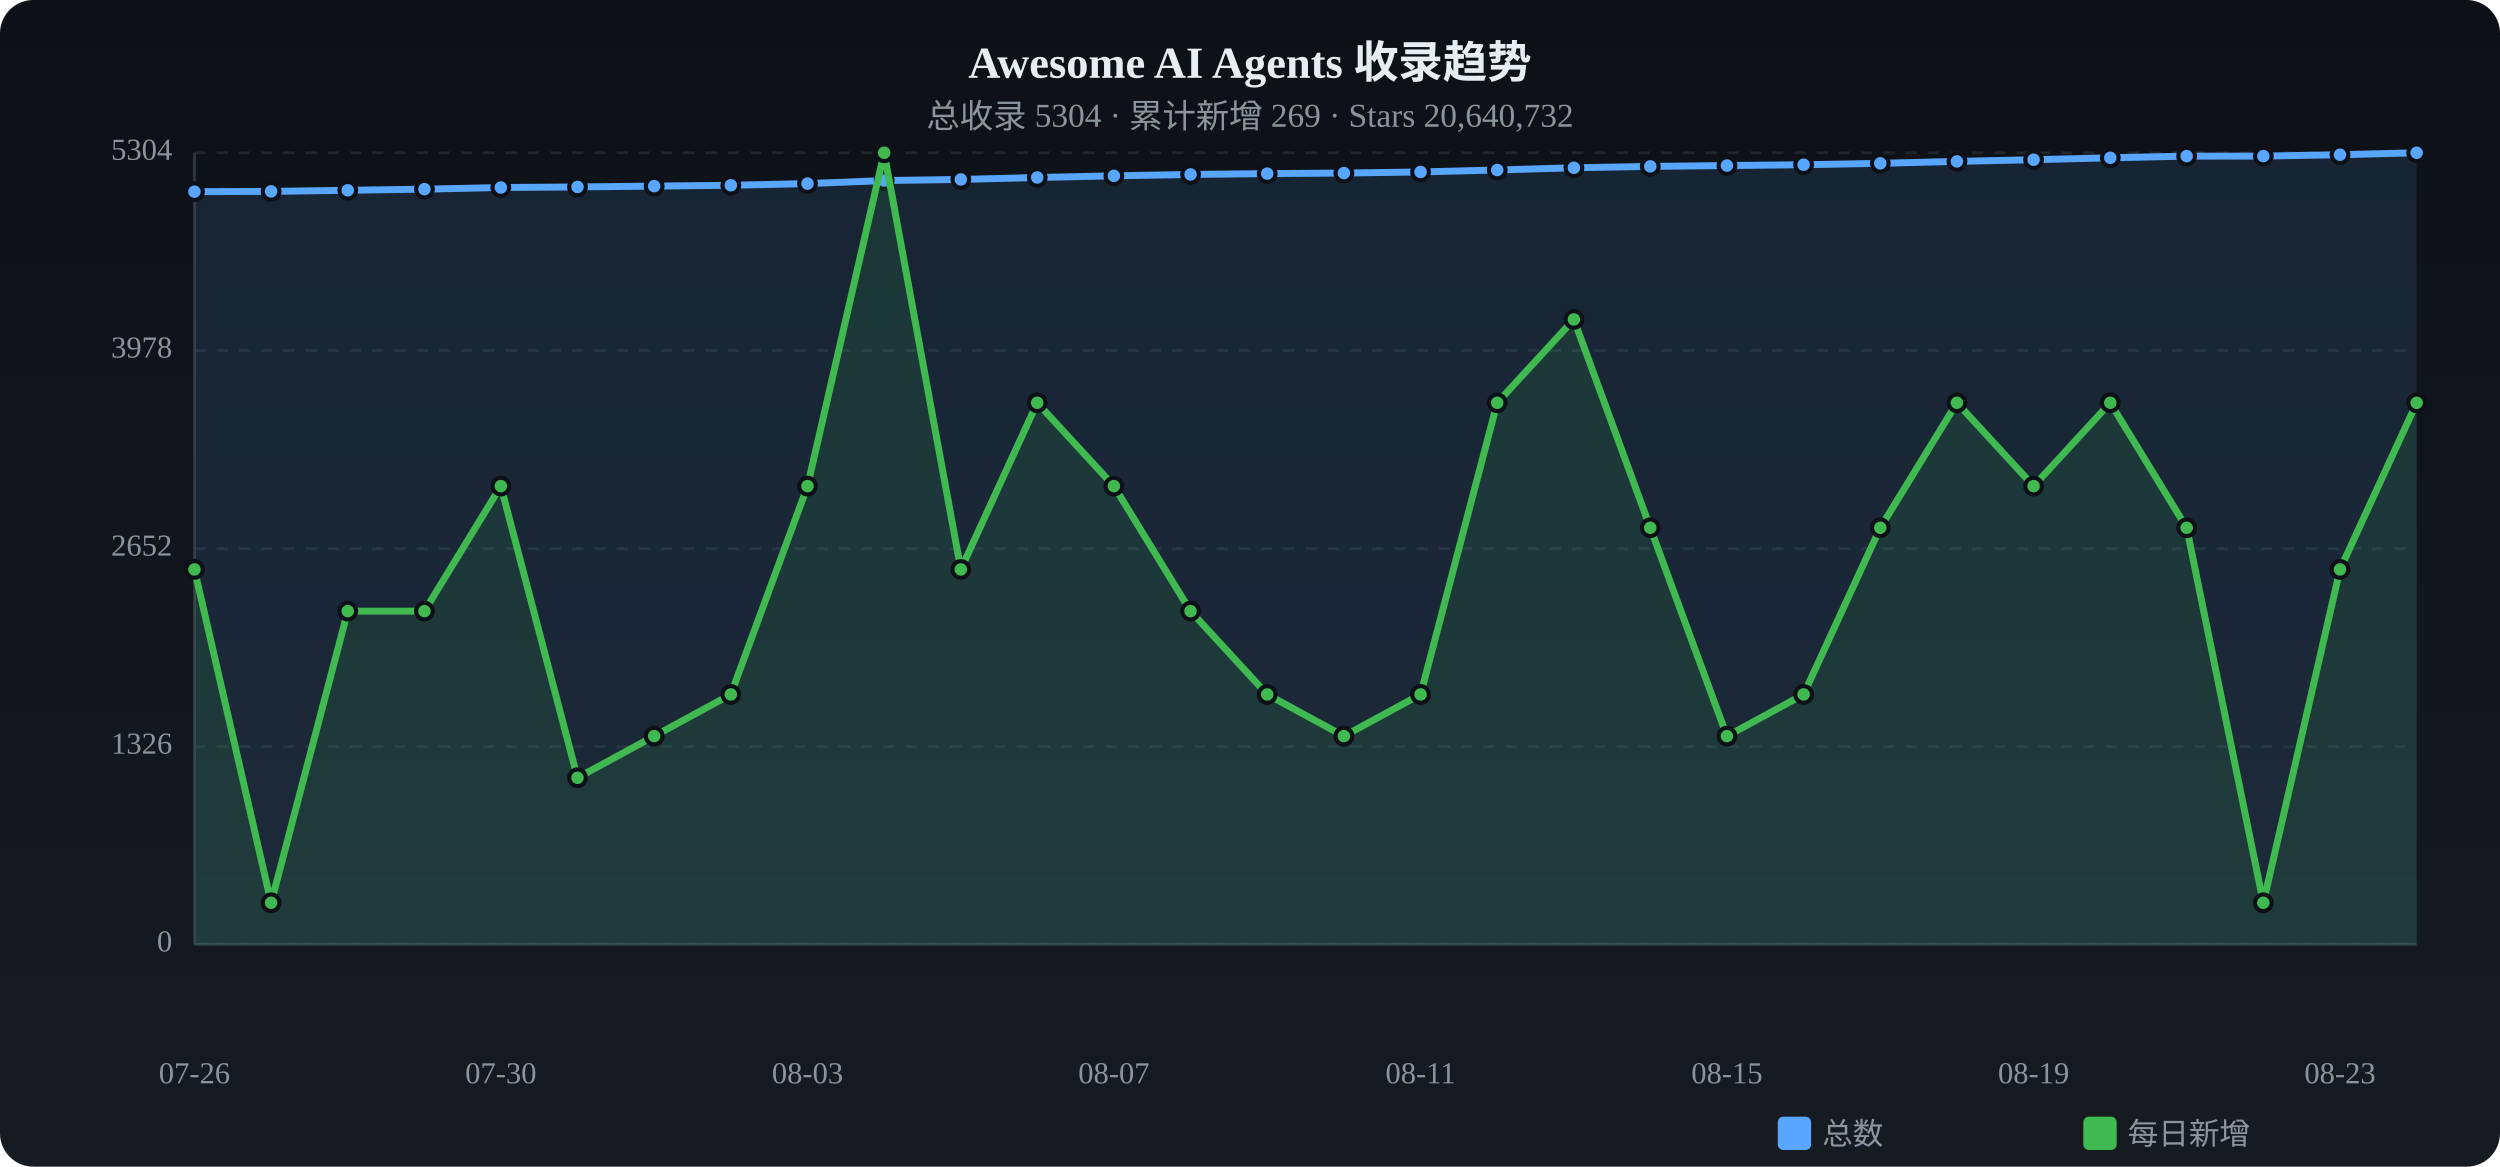
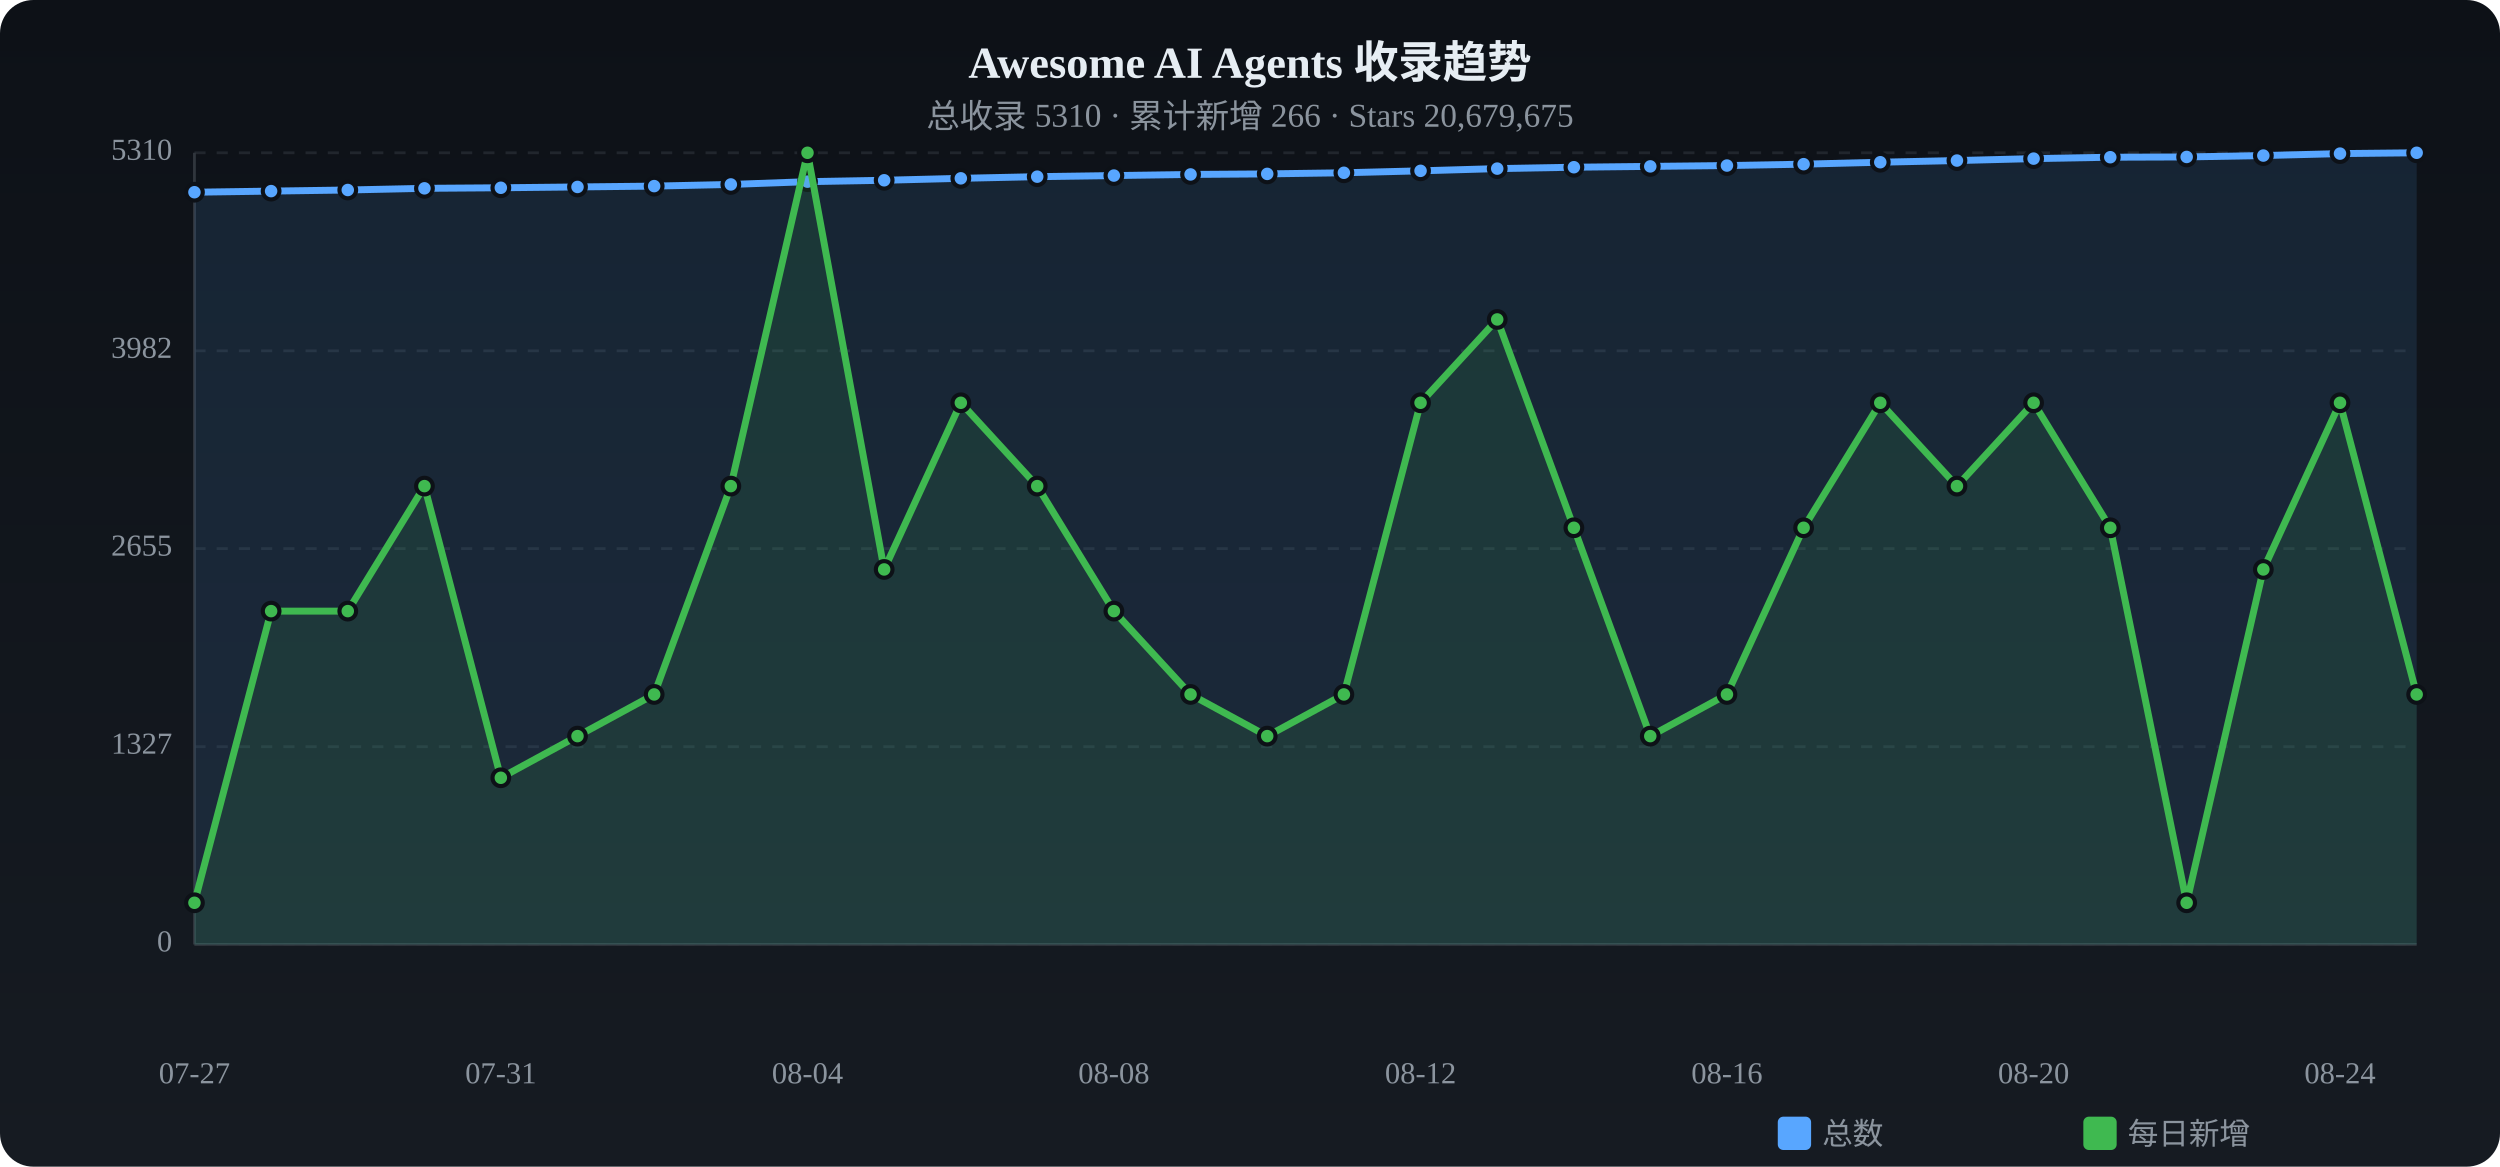
<svg xmlns="http://www.w3.org/2000/svg" viewBox="0 0 900 420" width="900" height="420">
  <defs>
    <linearGradient id="tbg" x1="0%" y1="0%" x2="0%" y2="100%">
      <stop offset="0%" stop-color="#0d1117" />
      <stop offset="100%" stop-color="#161b22" />
    </linearGradient>
  </defs>
  <rect width="900" height="420" rx="12" fill="url(#tbg)" />
  <text x="450.0" y="28" text-anchor="middle" fill="#e6edf3" font-size="16" font-weight="bold">Awesome AI Agents 收录趋势</text>
-   <text x="450.0" y="46" text-anchor="middle" fill="#8b949e" font-size="12">总收录 5304 · 累计新增 269 · Stars 20,640,732</text>
+   <text x="450.0" y="46" text-anchor="middle" fill="#8b949e" font-size="12">总收录 5310 · 累计新增 266 · Stars 20,679,675</text>
  <text x="62" y="340.0" text-anchor="end" fill="#8b949e" font-size="11" dominant-baseline="middle">0</text>
  <line x1="70" y1="340.0" x2="870" y2="340.0" stroke="#21262d" stroke-dasharray="4 4" />
-   <text x="62" y="268.8" text-anchor="end" fill="#8b949e" font-size="11" dominant-baseline="middle">1326</text>
+   <text x="62" y="268.8" text-anchor="end" fill="#8b949e" font-size="11" dominant-baseline="middle">1327</text>
  <line x1="70" y1="268.8" x2="870" y2="268.8" stroke="#21262d" stroke-dasharray="4 4" />
-   <text x="62" y="197.5" text-anchor="end" fill="#8b949e" font-size="11" dominant-baseline="middle">2652</text>
+   <text x="62" y="197.5" text-anchor="end" fill="#8b949e" font-size="11" dominant-baseline="middle">2655</text>
  <line x1="70" y1="197.5" x2="870" y2="197.5" stroke="#21262d" stroke-dasharray="4 4" />
-   <text x="62" y="126.2" text-anchor="end" fill="#8b949e" font-size="11" dominant-baseline="middle">3978</text>
-   <line x1="70" y1="126.2" x2="870" y2="126.2" stroke="#21262d" stroke-dasharray="4 4" />
-   <text x="62" y="55.0" text-anchor="end" fill="#8b949e" font-size="11" dominant-baseline="middle">5304</text>
+   <text x="62" y="126.3" text-anchor="end" fill="#8b949e" font-size="11" dominant-baseline="middle">3982</text>
+   <line x1="70" y1="126.3" x2="870" y2="126.3" stroke="#21262d" stroke-dasharray="4 4" />
+   <text x="62" y="55.0" text-anchor="end" fill="#8b949e" font-size="11" dominant-baseline="middle">5310</text>
  <line x1="70" y1="55.0" x2="870" y2="55.0" stroke="#21262d" stroke-dasharray="4 4" />
  <line x1="70" y1="55" x2="70" y2="340" stroke="#30363d" />
  <line x1="70" y1="340" x2="870" y2="340" stroke="#30363d" />
-   <path d="M70.0,69.0 L97.6,68.9 L125.2,68.5 L152.8,68.1 L180.3,67.5 L207.9,67.3 L235.5,67.0 L263.1,66.7 L290.7,66.1 L318.3,65.0 L345.9,64.6 L373.4,63.9 L401.0,63.3 L428.6,62.8 L456.2,62.5 L483.8,62.3 L511.4,61.9 L539.0,61.2 L566.6,60.4 L594.1,59.9 L621.7,59.6 L649.3,59.3 L676.9,58.8 L704.5,58.1 L732.1,57.5 L759.7,56.8 L787.2,56.2 L814.8,56.2 L842.4,55.7 L870.0,55.0 L870.0,340 L70.0,340 Z" fill="#58a6ff" opacity="0.12" />
-   <polyline points="70.0,69.0 97.6,68.9 125.2,68.5 152.8,68.1 180.3,67.5 207.9,67.3 235.5,67.0 263.1,66.7 290.7,66.1 318.3,65.0 345.9,64.6 373.4,63.9 401.0,63.3 428.6,62.8 456.2,62.5 483.8,62.3 511.4,61.9 539.0,61.2 566.6,60.4 594.1,59.9 621.7,59.6 649.3,59.3 676.9,58.8 704.5,58.1 732.1,57.5 759.7,56.8 787.2,56.2 814.8,56.2 842.4,55.7 870.0,55.0" fill="none" stroke="#58a6ff" stroke-width="2.5" stroke-linecap="round" stroke-linejoin="round" />
-   <circle cx="70.0" cy="69.0" r="3" fill="#58a6ff" stroke="#0d1117" stroke-width="1.5" />
-   <circle cx="97.6" cy="68.9" r="3" fill="#58a6ff" stroke="#0d1117" stroke-width="1.5" />
-   <circle cx="125.2" cy="68.5" r="3" fill="#58a6ff" stroke="#0d1117" stroke-width="1.5" />
-   <circle cx="152.8" cy="68.1" r="3" fill="#58a6ff" stroke="#0d1117" stroke-width="1.5" />
-   <circle cx="180.3" cy="67.5" r="3" fill="#58a6ff" stroke="#0d1117" stroke-width="1.5" />
+   <path d="M70.0,69.2 L97.6,68.8 L125.2,68.4 L152.8,67.8 L180.3,67.6 L207.9,67.3 L235.5,67.0 L263.1,66.4 L290.7,65.4 L318.3,64.9 L345.9,64.2 L373.4,63.6 L401.0,63.2 L428.6,62.8 L456.2,62.6 L483.8,62.2 L511.4,61.5 L539.0,60.7 L566.6,60.2 L594.1,59.9 L621.7,59.6 L649.3,59.1 L676.9,58.4 L704.5,57.8 L732.1,57.1 L759.7,56.6 L787.2,56.5 L814.8,56.0 L842.4,55.3 L870.0,55.0 L870.0,340 L70.0,340 Z" fill="#58a6ff" opacity="0.12" />
+   <polyline points="70.0,69.2 97.6,68.8 125.2,68.4 152.8,67.8 180.3,67.6 207.9,67.3 235.5,67.0 263.1,66.4 290.7,65.4 318.3,64.9 345.9,64.2 373.4,63.6 401.0,63.2 428.6,62.8 456.2,62.6 483.8,62.2 511.4,61.5 539.0,60.7 566.6,60.2 594.1,59.9 621.7,59.6 649.3,59.1 676.9,58.4 704.5,57.8 732.1,57.1 759.7,56.6 787.2,56.5 814.8,56.0 842.4,55.3 870.0,55.0" fill="none" stroke="#58a6ff" stroke-width="2.5" stroke-linecap="round" stroke-linejoin="round" />
+   <circle cx="70.0" cy="69.2" r="3" fill="#58a6ff" stroke="#0d1117" stroke-width="1.5" />
+   <circle cx="97.6" cy="68.8" r="3" fill="#58a6ff" stroke="#0d1117" stroke-width="1.5" />
+   <circle cx="125.2" cy="68.4" r="3" fill="#58a6ff" stroke="#0d1117" stroke-width="1.5" />
+   <circle cx="152.8" cy="67.8" r="3" fill="#58a6ff" stroke="#0d1117" stroke-width="1.5" />
+   <circle cx="180.3" cy="67.6" r="3" fill="#58a6ff" stroke="#0d1117" stroke-width="1.5" />
  <circle cx="207.9" cy="67.3" r="3" fill="#58a6ff" stroke="#0d1117" stroke-width="1.5" />
  <circle cx="235.5" cy="67.0" r="3" fill="#58a6ff" stroke="#0d1117" stroke-width="1.5" />
-   <circle cx="263.1" cy="66.7" r="3" fill="#58a6ff" stroke="#0d1117" stroke-width="1.5" />
-   <circle cx="290.7" cy="66.1" r="3" fill="#58a6ff" stroke="#0d1117" stroke-width="1.5" />
-   <circle cx="318.3" cy="65.0" r="3" fill="#58a6ff" stroke="#0d1117" stroke-width="1.5" />
-   <circle cx="345.9" cy="64.6" r="3" fill="#58a6ff" stroke="#0d1117" stroke-width="1.5" />
-   <circle cx="373.4" cy="63.9" r="3" fill="#58a6ff" stroke="#0d1117" stroke-width="1.5" />
-   <circle cx="401.0" cy="63.3" r="3" fill="#58a6ff" stroke="#0d1117" stroke-width="1.5" />
+   <circle cx="263.1" cy="66.4" r="3" fill="#58a6ff" stroke="#0d1117" stroke-width="1.5" />
+   <circle cx="290.7" cy="65.4" r="3" fill="#58a6ff" stroke="#0d1117" stroke-width="1.5" />
+   <circle cx="318.3" cy="64.9" r="3" fill="#58a6ff" stroke="#0d1117" stroke-width="1.5" />
+   <circle cx="345.9" cy="64.2" r="3" fill="#58a6ff" stroke="#0d1117" stroke-width="1.5" />
+   <circle cx="373.4" cy="63.6" r="3" fill="#58a6ff" stroke="#0d1117" stroke-width="1.5" />
+   <circle cx="401.0" cy="63.2" r="3" fill="#58a6ff" stroke="#0d1117" stroke-width="1.5" />
  <circle cx="428.6" cy="62.8" r="3" fill="#58a6ff" stroke="#0d1117" stroke-width="1.5" />
-   <circle cx="456.2" cy="62.5" r="3" fill="#58a6ff" stroke="#0d1117" stroke-width="1.5" />
-   <circle cx="483.8" cy="62.3" r="3" fill="#58a6ff" stroke="#0d1117" stroke-width="1.5" />
-   <circle cx="511.4" cy="61.9" r="3" fill="#58a6ff" stroke="#0d1117" stroke-width="1.5" />
-   <circle cx="539.0" cy="61.2" r="3" fill="#58a6ff" stroke="#0d1117" stroke-width="1.5" />
-   <circle cx="566.6" cy="60.4" r="3" fill="#58a6ff" stroke="#0d1117" stroke-width="1.5" />
+   <circle cx="456.2" cy="62.6" r="3" fill="#58a6ff" stroke="#0d1117" stroke-width="1.5" />
+   <circle cx="483.8" cy="62.2" r="3" fill="#58a6ff" stroke="#0d1117" stroke-width="1.5" />
+   <circle cx="511.4" cy="61.5" r="3" fill="#58a6ff" stroke="#0d1117" stroke-width="1.5" />
+   <circle cx="539.0" cy="60.7" r="3" fill="#58a6ff" stroke="#0d1117" stroke-width="1.5" />
+   <circle cx="566.6" cy="60.2" r="3" fill="#58a6ff" stroke="#0d1117" stroke-width="1.5" />
  <circle cx="594.1" cy="59.9" r="3" fill="#58a6ff" stroke="#0d1117" stroke-width="1.5" />
  <circle cx="621.7" cy="59.6" r="3" fill="#58a6ff" stroke="#0d1117" stroke-width="1.5" />
-   <circle cx="649.3" cy="59.3" r="3" fill="#58a6ff" stroke="#0d1117" stroke-width="1.5" />
-   <circle cx="676.9" cy="58.8" r="3" fill="#58a6ff" stroke="#0d1117" stroke-width="1.5" />
-   <circle cx="704.5" cy="58.1" r="3" fill="#58a6ff" stroke="#0d1117" stroke-width="1.5" />
-   <circle cx="732.1" cy="57.5" r="3" fill="#58a6ff" stroke="#0d1117" stroke-width="1.5" />
-   <circle cx="759.7" cy="56.8" r="3" fill="#58a6ff" stroke="#0d1117" stroke-width="1.5" />
-   <circle cx="787.2" cy="56.2" r="3" fill="#58a6ff" stroke="#0d1117" stroke-width="1.5" />
-   <circle cx="814.8" cy="56.2" r="3" fill="#58a6ff" stroke="#0d1117" stroke-width="1.5" />
-   <circle cx="842.4" cy="55.7" r="3" fill="#58a6ff" stroke="#0d1117" stroke-width="1.5" />
+   <circle cx="649.3" cy="59.1" r="3" fill="#58a6ff" stroke="#0d1117" stroke-width="1.5" />
+   <circle cx="676.9" cy="58.4" r="3" fill="#58a6ff" stroke="#0d1117" stroke-width="1.5" />
+   <circle cx="704.5" cy="57.8" r="3" fill="#58a6ff" stroke="#0d1117" stroke-width="1.5" />
+   <circle cx="732.1" cy="57.1" r="3" fill="#58a6ff" stroke="#0d1117" stroke-width="1.5" />
+   <circle cx="759.7" cy="56.6" r="3" fill="#58a6ff" stroke="#0d1117" stroke-width="1.5" />
+   <circle cx="787.2" cy="56.5" r="3" fill="#58a6ff" stroke="#0d1117" stroke-width="1.5" />
+   <circle cx="814.8" cy="56.0" r="3" fill="#58a6ff" stroke="#0d1117" stroke-width="1.5" />
+   <circle cx="842.4" cy="55.3" r="3" fill="#58a6ff" stroke="#0d1117" stroke-width="1.5" />
  <circle cx="870.0" cy="55.0" r="3" fill="#58a6ff" stroke="#0d1117" stroke-width="1.5" />
-   <path d="M70.0,205.0 L97.6,325.0 L125.2,220.0 L152.8,220.0 L180.3,175.0 L207.9,280.0 L235.5,265.0 L263.1,250.0 L290.7,175.0 L318.3,55.0 L345.9,205.0 L373.4,145.0 L401.0,175.0 L428.6,220.0 L456.2,250.0 L483.8,265.0 L511.4,250.0 L539.0,145.0 L566.6,115.0 L594.1,190.0 L621.7,265.0 L649.3,250.0 L676.9,190.0 L704.5,145.0 L732.1,175.0 L759.7,145.0 L787.2,190.0 L814.8,325.0 L842.4,205.0 L870.0,145.0 L870.0,340 L70.0,340 Z" fill="#3fb950" opacity="0.12" />
-   <polyline points="70.0,205.0 97.6,325.0 125.2,220.0 152.8,220.0 180.3,175.0 207.9,280.0 235.5,265.0 263.1,250.0 290.7,175.0 318.3,55.0 345.9,205.0 373.4,145.0 401.0,175.0 428.6,220.0 456.2,250.0 483.8,265.0 511.4,250.0 539.0,145.0 566.6,115.0 594.1,190.0 621.7,265.0 649.3,250.0 676.9,190.0 704.5,145.0 732.1,175.0 759.7,145.0 787.2,190.0 814.8,325.0 842.4,205.0 870.0,145.0" fill="none" stroke="#3fb950" stroke-width="2.5" stroke-linecap="round" stroke-linejoin="round" />
-   <circle cx="70.0" cy="205.0" r="3" fill="#3fb950" stroke="#0d1117" stroke-width="1.5" />
-   <circle cx="97.6" cy="325.0" r="3" fill="#3fb950" stroke="#0d1117" stroke-width="1.5" />
+   <path d="M70.0,325.0 L97.6,220.0 L125.2,220.0 L152.8,175.0 L180.3,280.0 L207.9,265.0 L235.5,250.0 L263.1,175.0 L290.7,55.0 L318.3,205.0 L345.9,145.0 L373.4,175.0 L401.0,220.0 L428.6,250.0 L456.2,265.0 L483.8,250.0 L511.4,145.0 L539.0,115.0 L566.6,190.0 L594.1,265.0 L621.7,250.0 L649.3,190.0 L676.9,145.0 L704.5,175.0 L732.1,145.0 L759.7,190.0 L787.2,325.0 L814.8,205.0 L842.4,145.0 L870.0,250.0 L870.0,340 L70.0,340 Z" fill="#3fb950" opacity="0.12" />
+   <polyline points="70.0,325.0 97.6,220.0 125.2,220.0 152.8,175.0 180.3,280.0 207.9,265.0 235.5,250.0 263.1,175.0 290.7,55.0 318.3,205.0 345.9,145.0 373.4,175.0 401.0,220.0 428.6,250.0 456.2,265.0 483.8,250.0 511.4,145.0 539.0,115.0 566.6,190.0 594.1,265.0 621.7,250.0 649.3,190.0 676.9,145.0 704.5,175.0 732.1,145.0 759.7,190.0 787.2,325.0 814.8,205.0 842.4,145.0 870.0,250.0" fill="none" stroke="#3fb950" stroke-width="2.5" stroke-linecap="round" stroke-linejoin="round" />
+   <circle cx="70.0" cy="325.0" r="3" fill="#3fb950" stroke="#0d1117" stroke-width="1.5" />
+   <circle cx="97.6" cy="220.0" r="3" fill="#3fb950" stroke="#0d1117" stroke-width="1.5" />
  <circle cx="125.2" cy="220.0" r="3" fill="#3fb950" stroke="#0d1117" stroke-width="1.5" />
-   <circle cx="152.8" cy="220.0" r="3" fill="#3fb950" stroke="#0d1117" stroke-width="1.5" />
-   <circle cx="180.3" cy="175.0" r="3" fill="#3fb950" stroke="#0d1117" stroke-width="1.5" />
-   <circle cx="207.9" cy="280.0" r="3" fill="#3fb950" stroke="#0d1117" stroke-width="1.5" />
-   <circle cx="235.5" cy="265.0" r="3" fill="#3fb950" stroke="#0d1117" stroke-width="1.5" />
-   <circle cx="263.1" cy="250.0" r="3" fill="#3fb950" stroke="#0d1117" stroke-width="1.5" />
-   <circle cx="290.7" cy="175.0" r="3" fill="#3fb950" stroke="#0d1117" stroke-width="1.5" />
-   <circle cx="318.3" cy="55.0" r="3" fill="#3fb950" stroke="#0d1117" stroke-width="1.5" />
-   <circle cx="345.9" cy="205.0" r="3" fill="#3fb950" stroke="#0d1117" stroke-width="1.5" />
-   <circle cx="373.4" cy="145.0" r="3" fill="#3fb950" stroke="#0d1117" stroke-width="1.5" />
-   <circle cx="401.0" cy="175.0" r="3" fill="#3fb950" stroke="#0d1117" stroke-width="1.5" />
-   <circle cx="428.6" cy="220.0" r="3" fill="#3fb950" stroke="#0d1117" stroke-width="1.5" />
-   <circle cx="456.2" cy="250.0" r="3" fill="#3fb950" stroke="#0d1117" stroke-width="1.5" />
-   <circle cx="483.8" cy="265.0" r="3" fill="#3fb950" stroke="#0d1117" stroke-width="1.5" />
-   <circle cx="511.4" cy="250.0" r="3" fill="#3fb950" stroke="#0d1117" stroke-width="1.5" />
-   <circle cx="539.0" cy="145.0" r="3" fill="#3fb950" stroke="#0d1117" stroke-width="1.5" />
-   <circle cx="566.6" cy="115.0" r="3" fill="#3fb950" stroke="#0d1117" stroke-width="1.5" />
-   <circle cx="594.1" cy="190.0" r="3" fill="#3fb950" stroke="#0d1117" stroke-width="1.5" />
-   <circle cx="621.7" cy="265.0" r="3" fill="#3fb950" stroke="#0d1117" stroke-width="1.5" />
-   <circle cx="649.3" cy="250.0" r="3" fill="#3fb950" stroke="#0d1117" stroke-width="1.5" />
-   <circle cx="676.9" cy="190.0" r="3" fill="#3fb950" stroke="#0d1117" stroke-width="1.5" />
-   <circle cx="704.5" cy="145.0" r="3" fill="#3fb950" stroke="#0d1117" stroke-width="1.5" />
-   <circle cx="732.1" cy="175.0" r="3" fill="#3fb950" stroke="#0d1117" stroke-width="1.5" />
-   <circle cx="759.7" cy="145.0" r="3" fill="#3fb950" stroke="#0d1117" stroke-width="1.5" />
-   <circle cx="787.2" cy="190.0" r="3" fill="#3fb950" stroke="#0d1117" stroke-width="1.5" />
-   <circle cx="814.8" cy="325.0" r="3" fill="#3fb950" stroke="#0d1117" stroke-width="1.5" />
-   <circle cx="842.4" cy="205.0" r="3" fill="#3fb950" stroke="#0d1117" stroke-width="1.5" />
-   <circle cx="870.0" cy="145.0" r="3" fill="#3fb950" stroke="#0d1117" stroke-width="1.5" />
-   <text x="70.0" y="390" text-anchor="middle" fill="#8b949e" font-size="11">07-26</text>
-   <text x="180.3" y="390" text-anchor="middle" fill="#8b949e" font-size="11">07-30</text>
-   <text x="290.7" y="390" text-anchor="middle" fill="#8b949e" font-size="11">08-03</text>
-   <text x="401.0" y="390" text-anchor="middle" fill="#8b949e" font-size="11">08-07</text>
-   <text x="511.4" y="390" text-anchor="middle" fill="#8b949e" font-size="11">08-11</text>
-   <text x="621.7" y="390" text-anchor="middle" fill="#8b949e" font-size="11">08-15</text>
-   <text x="732.1" y="390" text-anchor="middle" fill="#8b949e" font-size="11">08-19</text>
-   <text x="842.4" y="390" text-anchor="middle" fill="#8b949e" font-size="11">08-23</text>
+   <circle cx="152.8" cy="175.0" r="3" fill="#3fb950" stroke="#0d1117" stroke-width="1.5" />
+   <circle cx="180.3" cy="280.0" r="3" fill="#3fb950" stroke="#0d1117" stroke-width="1.5" />
+   <circle cx="207.9" cy="265.0" r="3" fill="#3fb950" stroke="#0d1117" stroke-width="1.5" />
+   <circle cx="235.5" cy="250.0" r="3" fill="#3fb950" stroke="#0d1117" stroke-width="1.5" />
+   <circle cx="263.1" cy="175.0" r="3" fill="#3fb950" stroke="#0d1117" stroke-width="1.5" />
+   <circle cx="290.7" cy="55.0" r="3" fill="#3fb950" stroke="#0d1117" stroke-width="1.5" />
+   <circle cx="318.3" cy="205.0" r="3" fill="#3fb950" stroke="#0d1117" stroke-width="1.5" />
+   <circle cx="345.9" cy="145.0" r="3" fill="#3fb950" stroke="#0d1117" stroke-width="1.5" />
+   <circle cx="373.4" cy="175.0" r="3" fill="#3fb950" stroke="#0d1117" stroke-width="1.5" />
+   <circle cx="401.0" cy="220.0" r="3" fill="#3fb950" stroke="#0d1117" stroke-width="1.5" />
+   <circle cx="428.6" cy="250.0" r="3" fill="#3fb950" stroke="#0d1117" stroke-width="1.5" />
+   <circle cx="456.2" cy="265.0" r="3" fill="#3fb950" stroke="#0d1117" stroke-width="1.5" />
+   <circle cx="483.8" cy="250.0" r="3" fill="#3fb950" stroke="#0d1117" stroke-width="1.5" />
+   <circle cx="511.4" cy="145.0" r="3" fill="#3fb950" stroke="#0d1117" stroke-width="1.5" />
+   <circle cx="539.0" cy="115.0" r="3" fill="#3fb950" stroke="#0d1117" stroke-width="1.5" />
+   <circle cx="566.6" cy="190.0" r="3" fill="#3fb950" stroke="#0d1117" stroke-width="1.5" />
+   <circle cx="594.1" cy="265.0" r="3" fill="#3fb950" stroke="#0d1117" stroke-width="1.5" />
+   <circle cx="621.7" cy="250.0" r="3" fill="#3fb950" stroke="#0d1117" stroke-width="1.5" />
+   <circle cx="649.3" cy="190.0" r="3" fill="#3fb950" stroke="#0d1117" stroke-width="1.5" />
+   <circle cx="676.9" cy="145.0" r="3" fill="#3fb950" stroke="#0d1117" stroke-width="1.5" />
+   <circle cx="704.5" cy="175.0" r="3" fill="#3fb950" stroke="#0d1117" stroke-width="1.5" />
+   <circle cx="732.1" cy="145.0" r="3" fill="#3fb950" stroke="#0d1117" stroke-width="1.5" />
+   <circle cx="759.7" cy="190.0" r="3" fill="#3fb950" stroke="#0d1117" stroke-width="1.5" />
+   <circle cx="787.2" cy="325.0" r="3" fill="#3fb950" stroke="#0d1117" stroke-width="1.5" />
+   <circle cx="814.8" cy="205.0" r="3" fill="#3fb950" stroke="#0d1117" stroke-width="1.5" />
+   <circle cx="842.4" cy="145.0" r="3" fill="#3fb950" stroke="#0d1117" stroke-width="1.5" />
+   <circle cx="870.0" cy="250.0" r="3" fill="#3fb950" stroke="#0d1117" stroke-width="1.5" />
+   <text x="70.0" y="390" text-anchor="middle" fill="#8b949e" font-size="11">07-27</text>
+   <text x="180.3" y="390" text-anchor="middle" fill="#8b949e" font-size="11">07-31</text>
+   <text x="290.7" y="390" text-anchor="middle" fill="#8b949e" font-size="11">08-04</text>
+   <text x="401.0" y="390" text-anchor="middle" fill="#8b949e" font-size="11">08-08</text>
+   <text x="511.4" y="390" text-anchor="middle" fill="#8b949e" font-size="11">08-12</text>
+   <text x="621.7" y="390" text-anchor="middle" fill="#8b949e" font-size="11">08-16</text>
+   <text x="732.1" y="390" text-anchor="middle" fill="#8b949e" font-size="11">08-20</text>
+   <text x="842.4" y="390" text-anchor="middle" fill="#8b949e" font-size="11">08-24</text>
  <rect x="640" y="402" width="12" height="12" rx="2" fill="#58a6ff" />
  <text x="656" y="412" fill="#8b949e" font-size="11">总数</text>
  <rect x="750" y="402" width="12" height="12" rx="2" fill="#3fb950" />
  <text x="766" y="412" fill="#8b949e" font-size="11">每日新增</text>
</svg>
